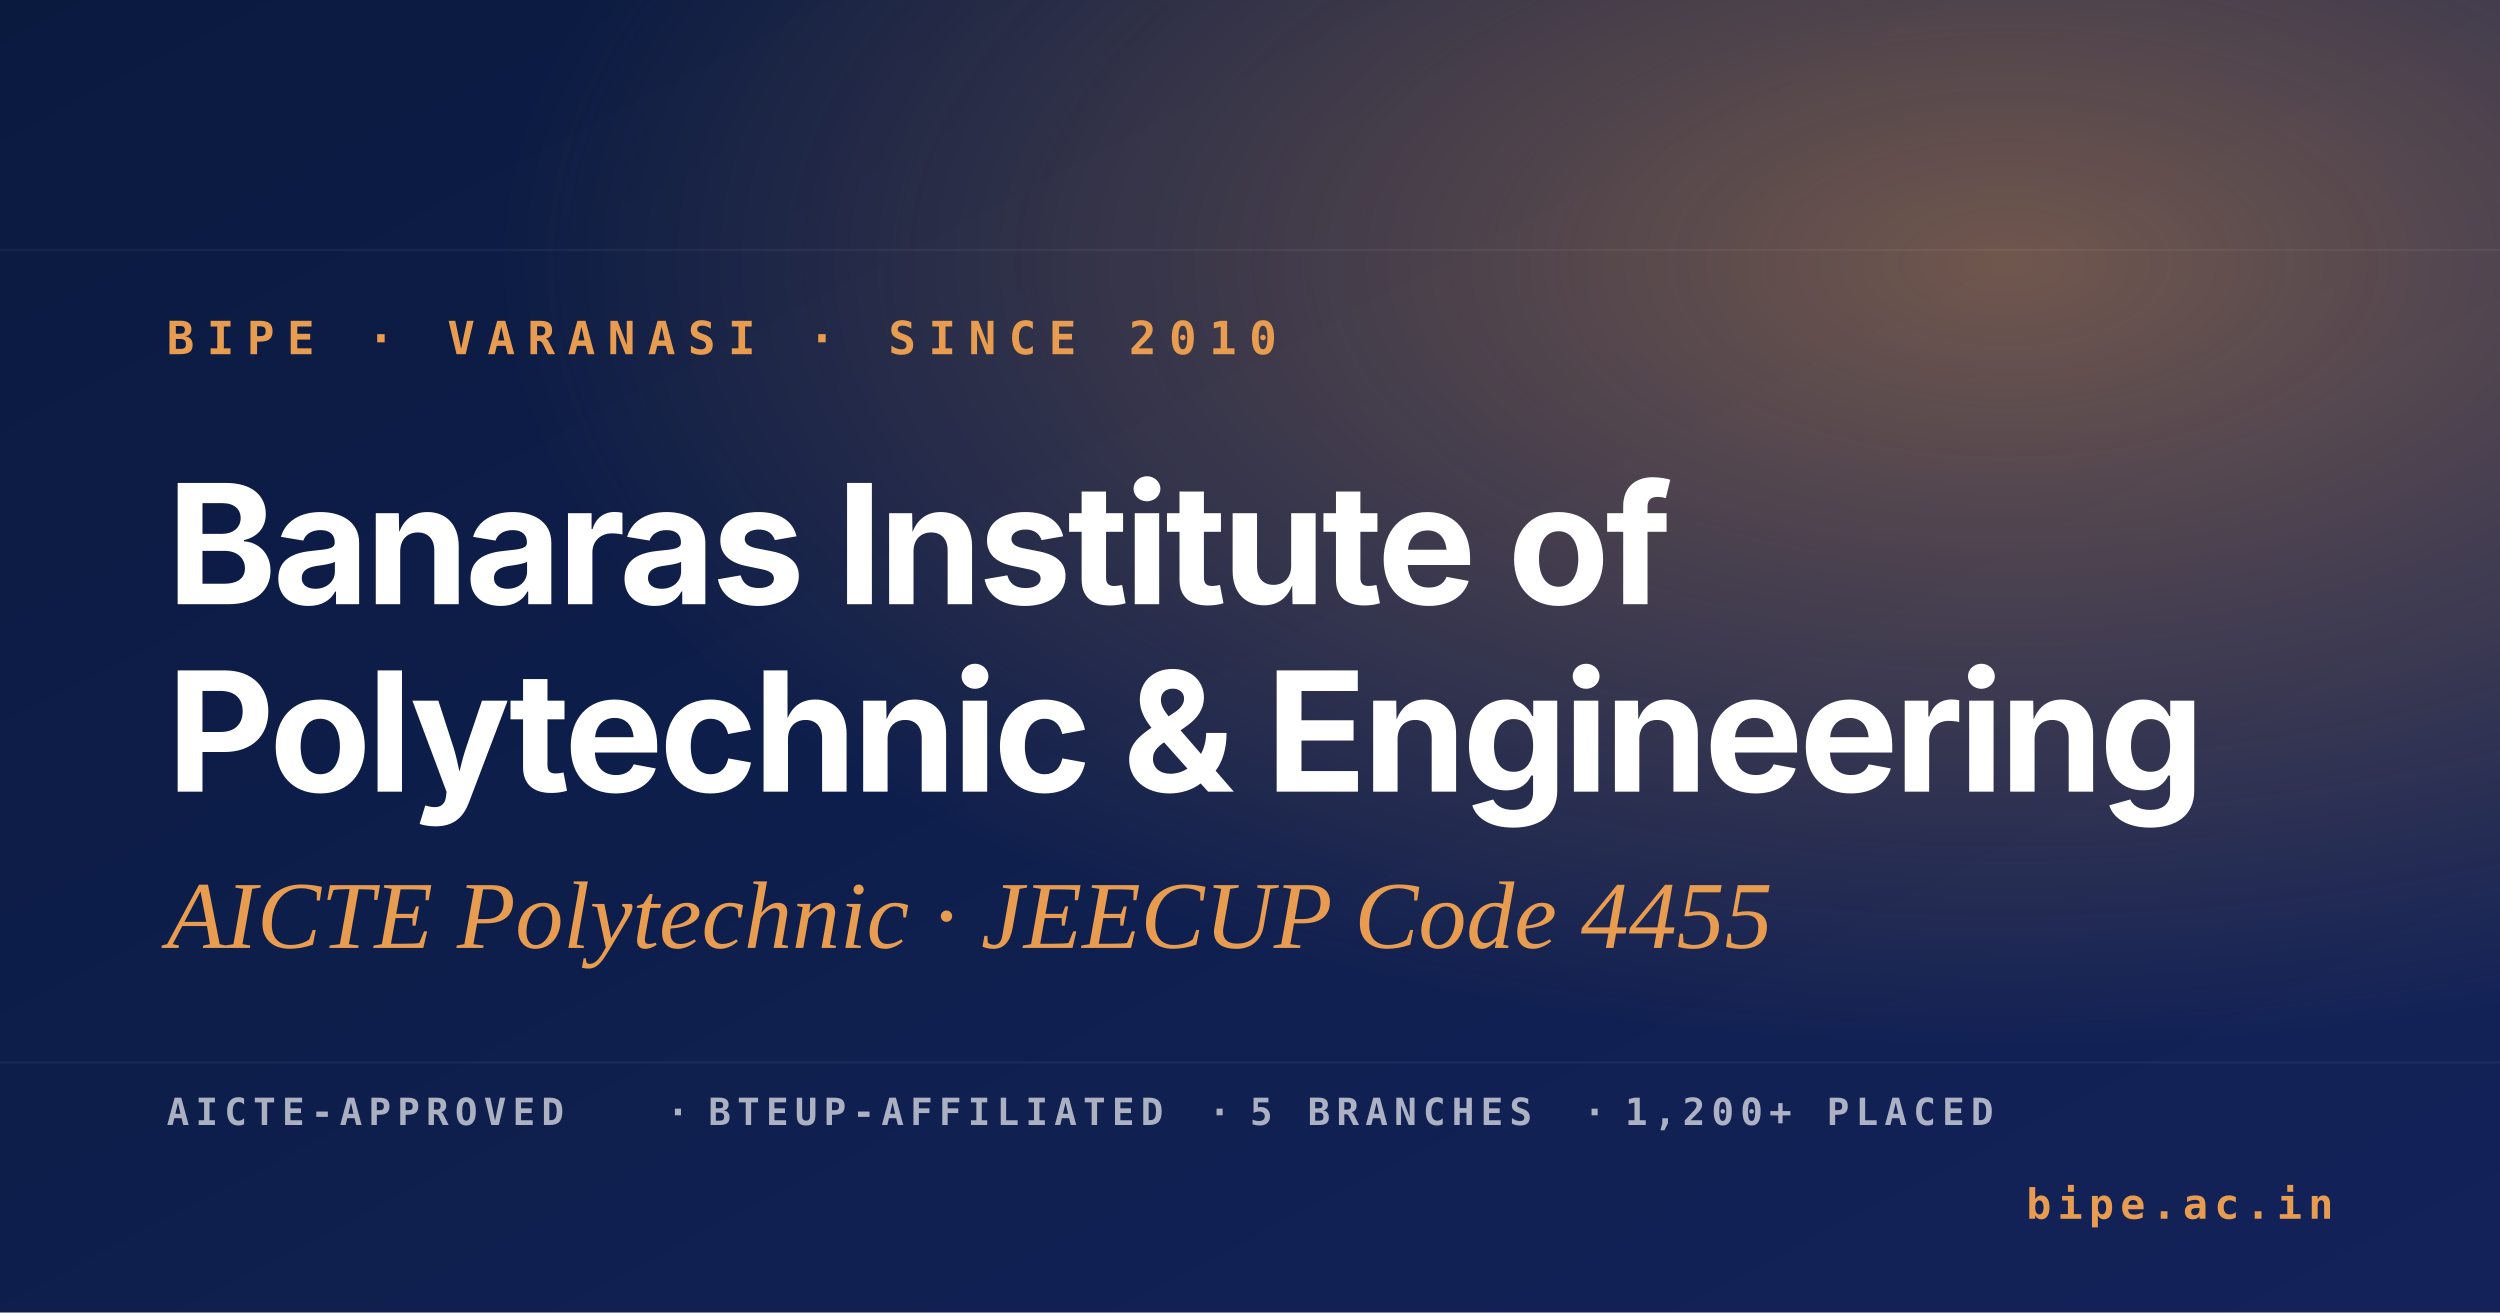
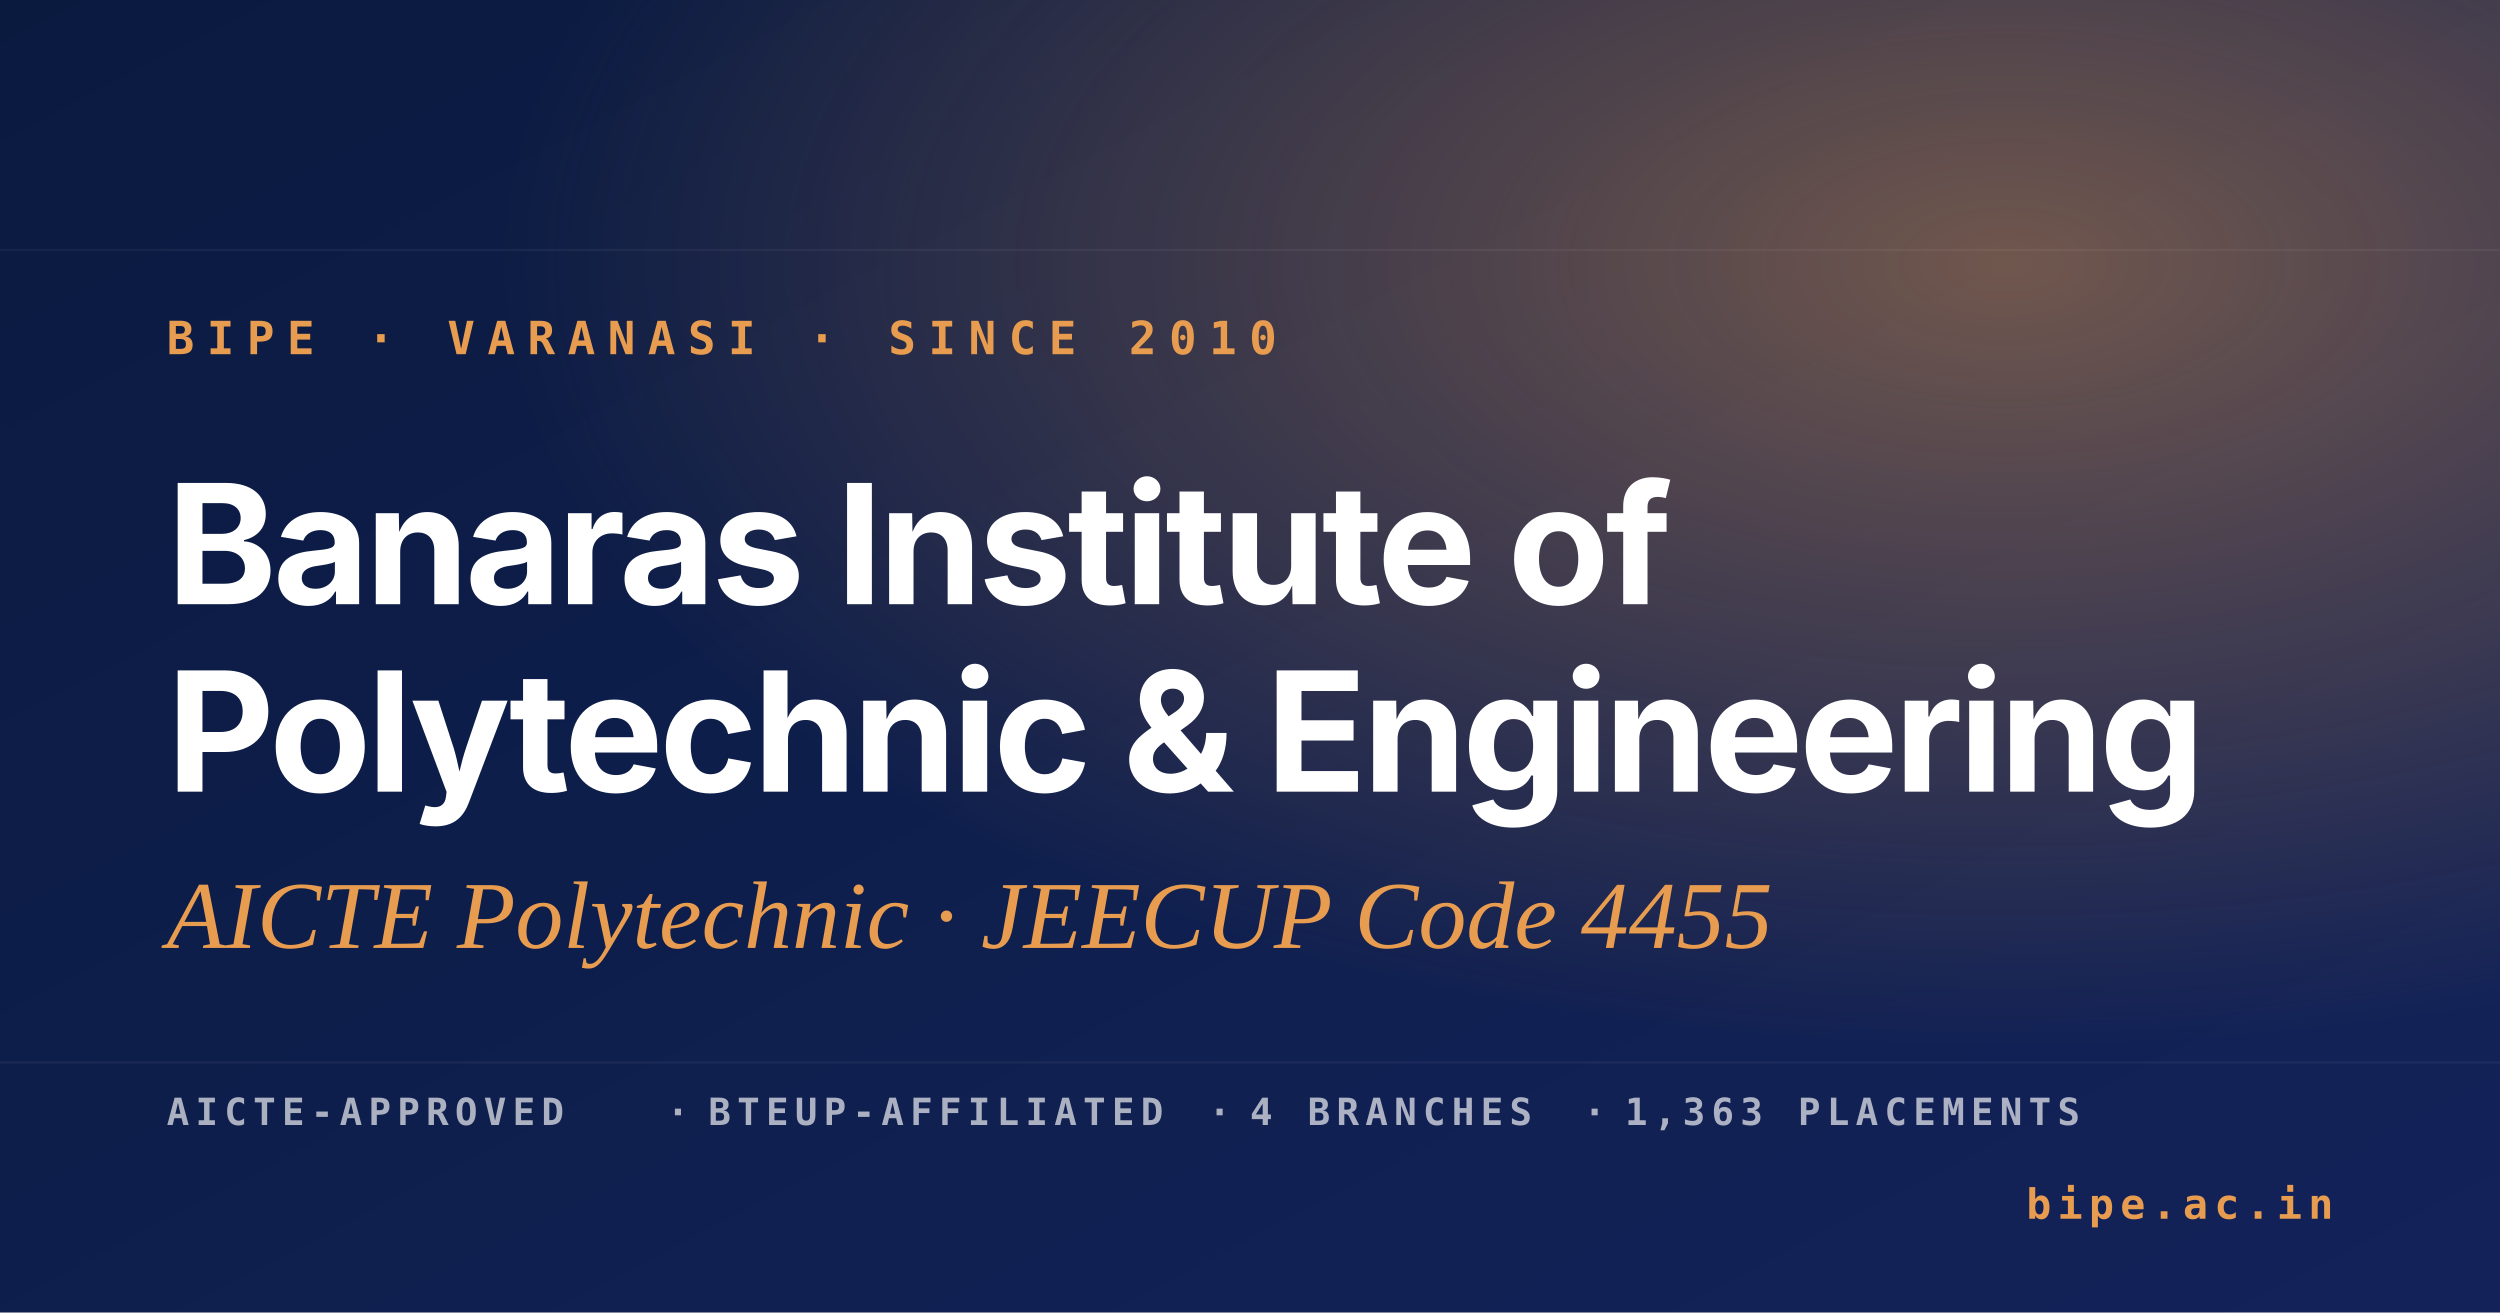
<svg xmlns="http://www.w3.org/2000/svg" width="1200" height="630" viewBox="0 0 1200 630">
  <defs>
    <linearGradient id="bg" x1="0" y1="0" x2="1" y2="1">
      <stop offset="0%" stop-color="#0a1a3f" />
      <stop offset="100%" stop-color="#13235a" />
    </linearGradient>
    <radialGradient id="glow" cx="0.8" cy="0.2" r="0.6">
      <stop offset="0%" stop-color="#e89c4f" stop-opacity="0.45" />
      <stop offset="100%" stop-color="#e89c4f" stop-opacity="0" />
    </radialGradient>
  </defs>
  <rect width="1200" height="630" fill="url(#bg)" />
  <rect width="1200" height="630" fill="url(#glow)" />
  <g stroke="#ffffff" stroke-opacity="0.05" stroke-width="1">
    <line x1="0" y1="120" x2="1200" y2="120" />
    <line x1="0" y1="510" x2="1200" y2="510" />
  </g>
  <text x="80" y="170" fill="#e89c4f" font-family="ui-monospace, Menlo, monospace" font-size="22" letter-spacing="6" font-weight="700">
    BIPE · VARANASI · SINCE 2010
  </text>
  <text x="80" y="290" fill="#ffffff" font-family="ui-sans-serif, system-ui, -apple-system, sans-serif" font-size="80" font-weight="700" letter-spacing="-2">
    Banaras Institute of
  </text>
  <text x="80" y="380" fill="#ffffff" font-family="ui-sans-serif, system-ui, -apple-system, sans-serif" font-size="80" font-weight="700" letter-spacing="-2">
    Polytechnic &amp; Engineering
  </text>
  <text x="80" y="455" fill="#e89c4f" font-family="Georgia, 'Times New Roman', serif" font-style="italic" font-size="46" font-weight="400">
    AICTE Polytechnic · JEECUP Code 4455
  </text>
  <g transform="translate(80, 540)" font-family="ui-monospace, Menlo, monospace" font-size="18" letter-spacing="3" font-weight="600">
    <text fill="#ffffff" fill-opacity="0.65">AICTE-APPROVED</text>
    <text x="240" fill="#ffffff" fill-opacity="0.65">·</text>
    <text x="260" fill="#ffffff" fill-opacity="0.65">BTEUP-AFFILIATED</text>
    <text x="500" fill="#ffffff" fill-opacity="0.65">·</text>
-     <text x="520" fill="#ffffff" fill-opacity="0.65">5 BRANCHES</text>
+     <text x="520" fill="#ffffff" fill-opacity="0.65">4 BRANCHES</text>
    <text x="680" fill="#ffffff" fill-opacity="0.65">·</text>
-     <text x="700" fill="#ffffff" fill-opacity="0.65">1,200+ PLACED</text>
+     <text x="700" fill="#ffffff" fill-opacity="0.65">1,363 PLACEMENTS</text>
  </g>
  <text x="1120" y="585" fill="#e89c4f" font-family="ui-monospace, Menlo, monospace" font-size="20" letter-spacing="3" text-anchor="end" font-weight="700">
    bipe.ac.in
  </text>
</svg>
